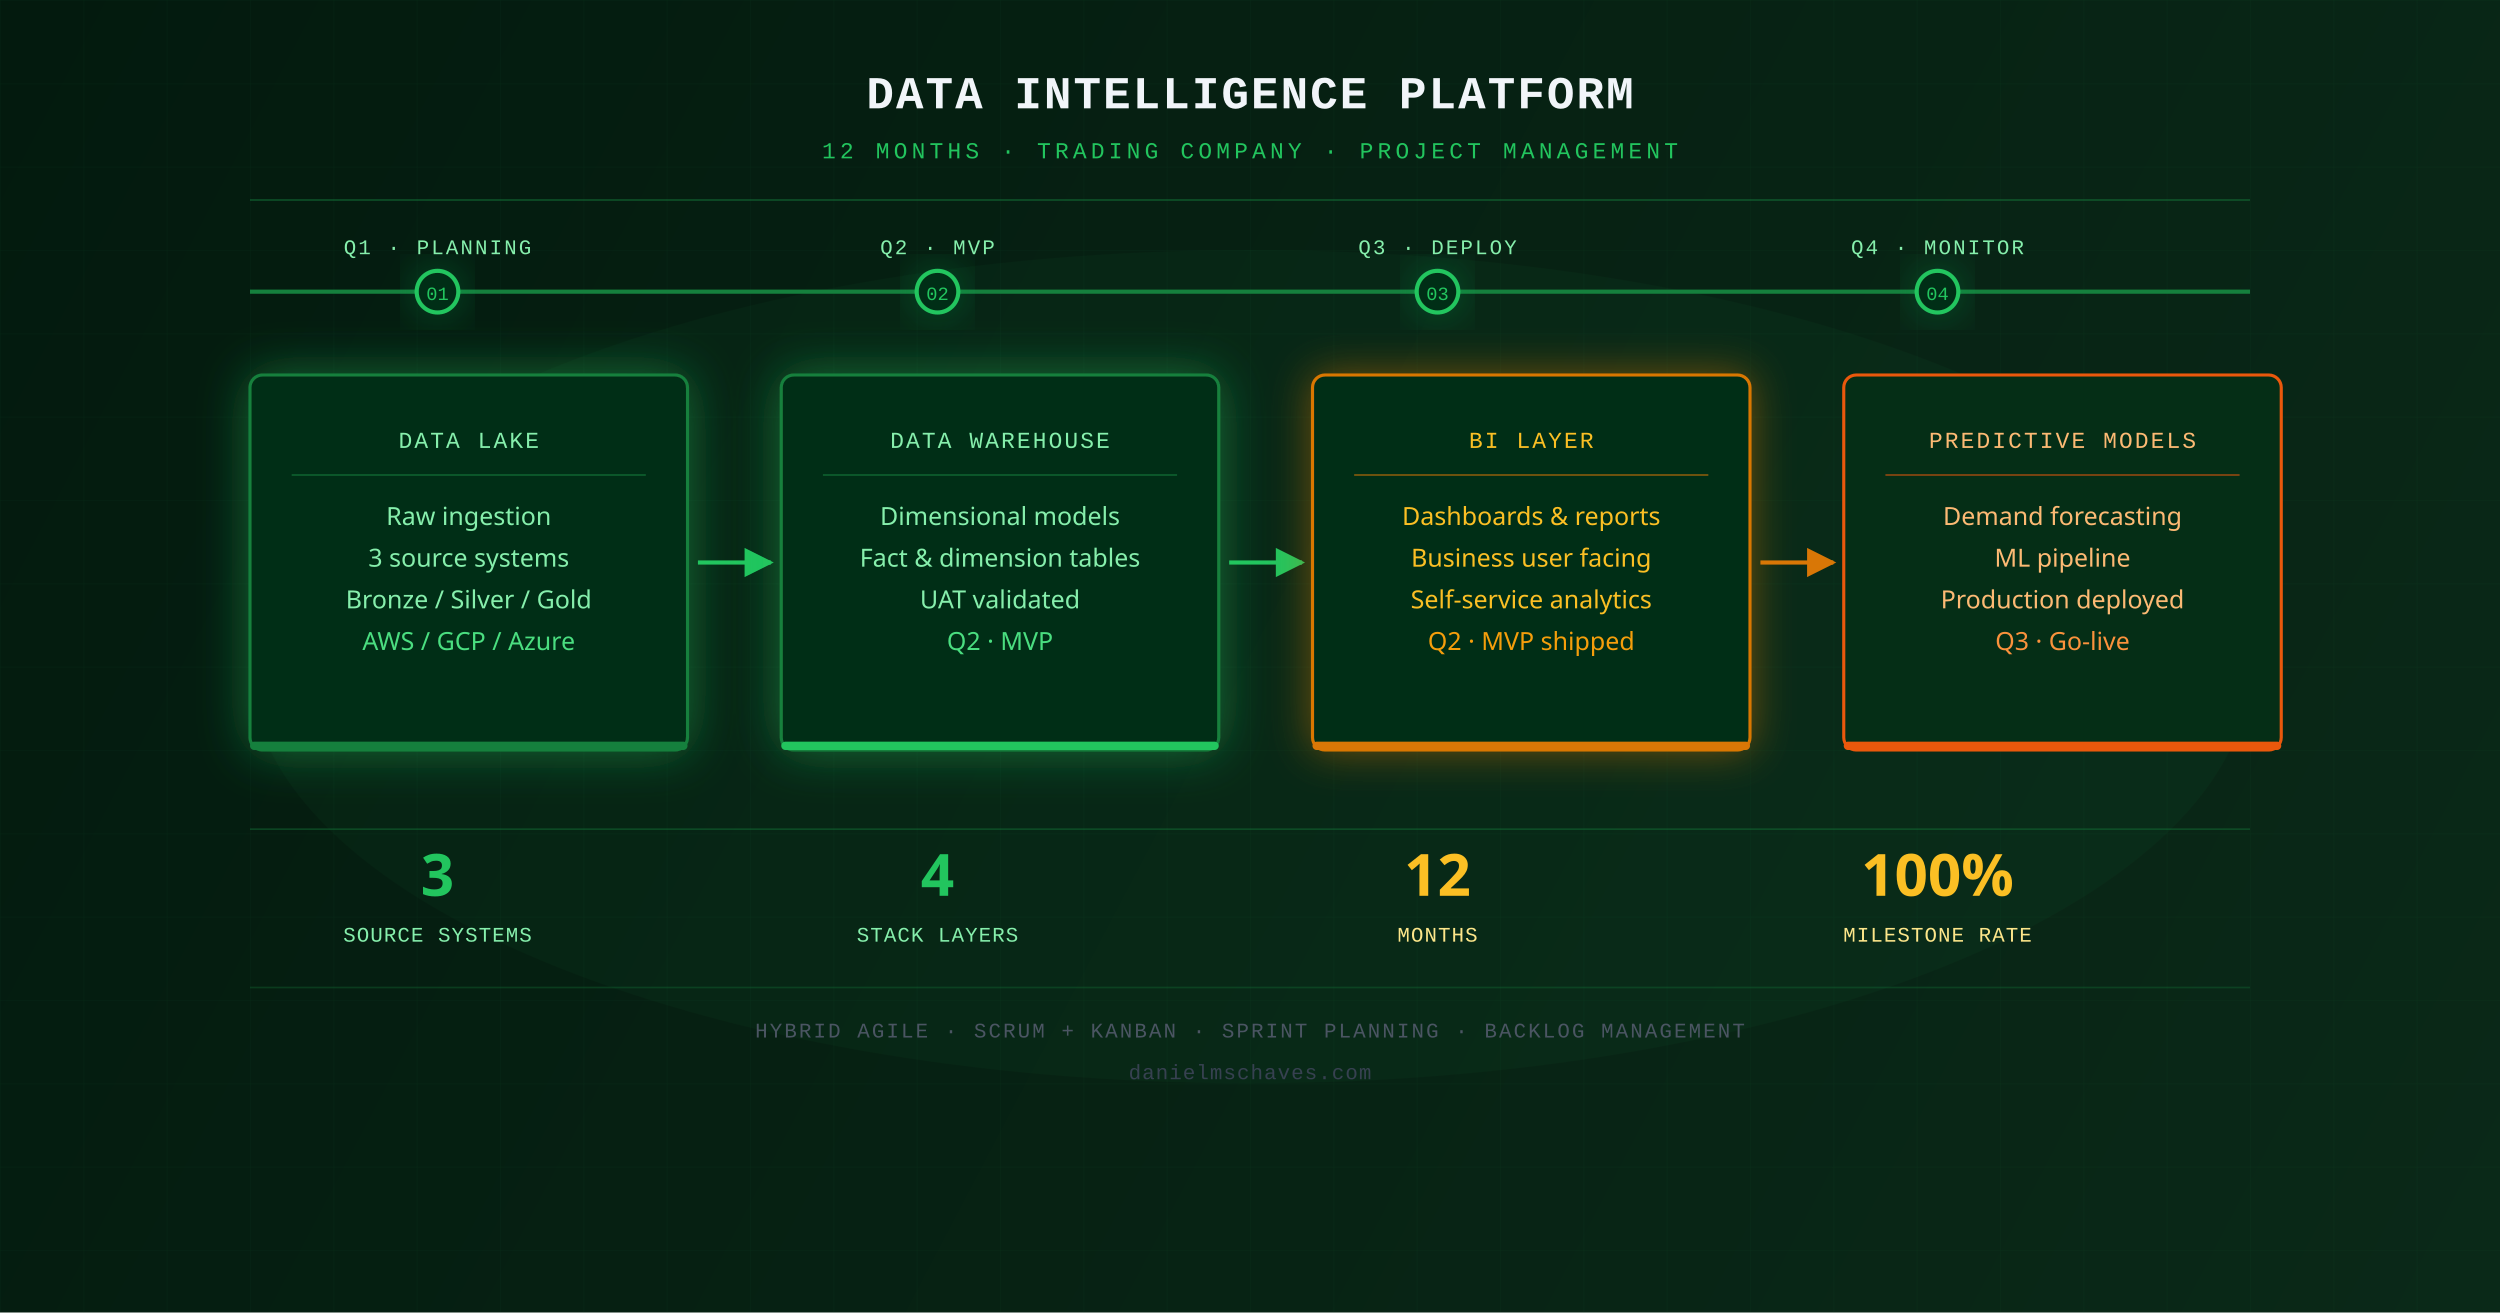
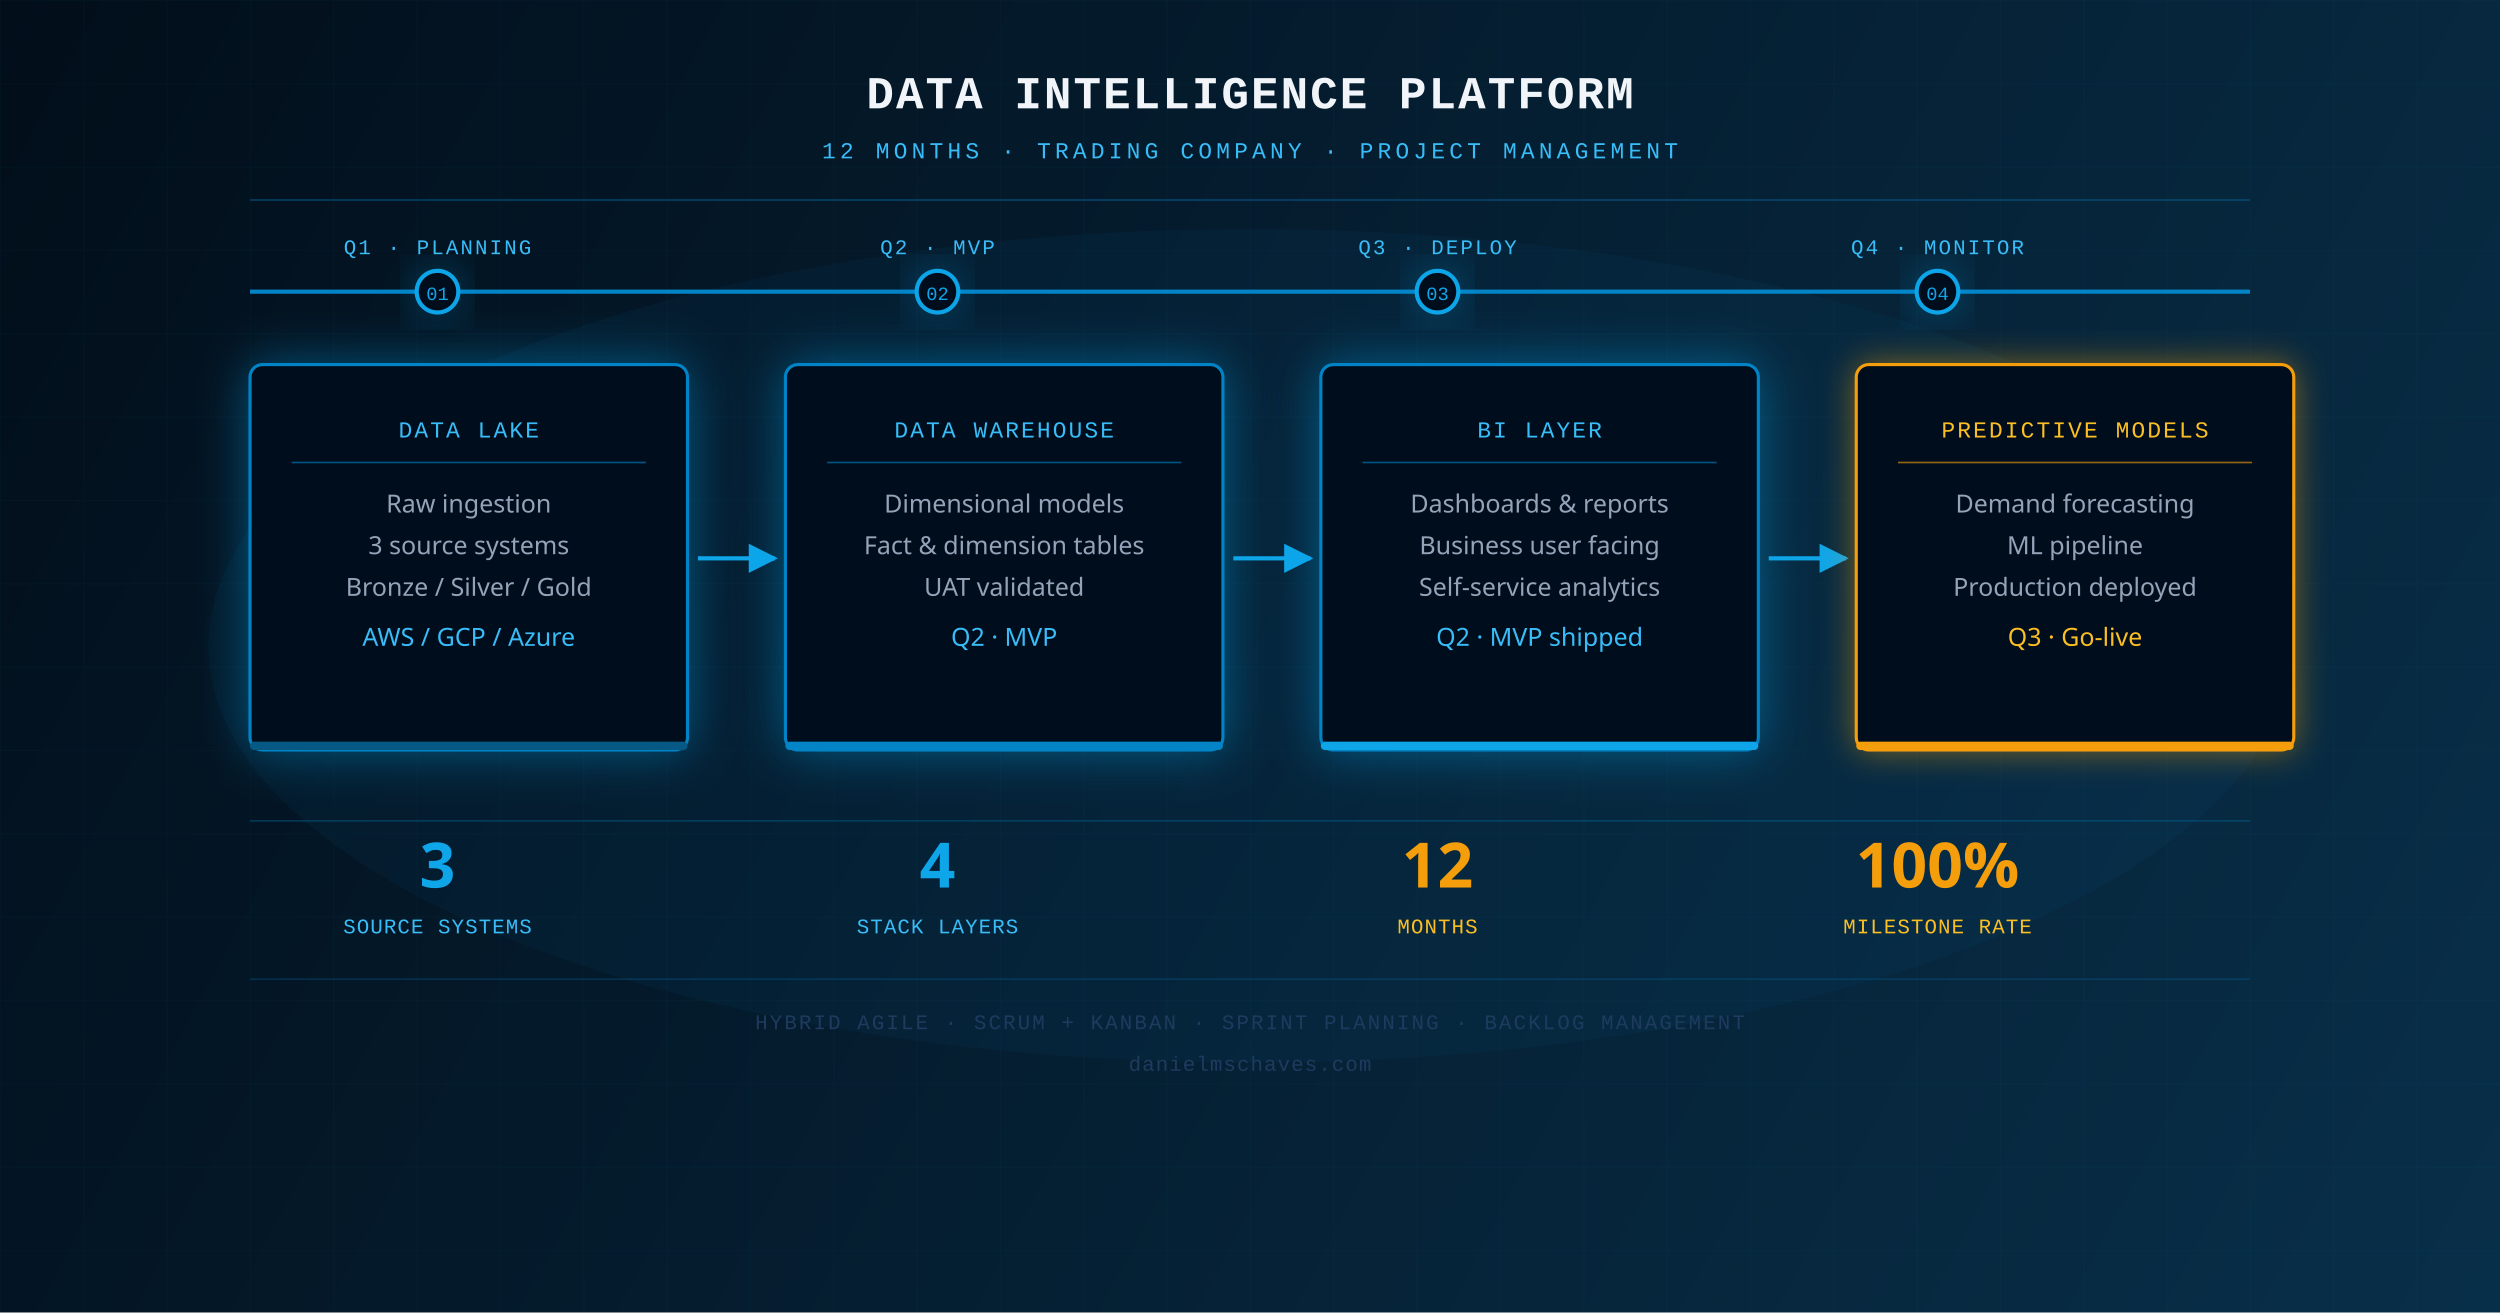
<svg xmlns="http://www.w3.org/2000/svg" viewBox="0 0 1200 630" width="1200" height="630">
  <defs>
    <linearGradient id="dip-bg" x1="0" y1="0" x2="1200" y2="630" gradientUnits="userSpaceOnUse">
-       <stop offset="0%" stop-color="#031a0e" />
-       <stop offset="100%" stop-color="#0a2918" />
+       <stop offset="0%" stop-color="#020e1a" />
+       <stop offset="100%" stop-color="#082f49" />
    </linearGradient>
    <pattern id="dip-grid" width="40" height="40" patternUnits="userSpaceOnUse">
-       <path d="M40 0L0 0 0 40" fill="none" stroke="#22c55e" stroke-width="0.4" />
+       <path d="M40 0L0 0 0 40" fill="none" stroke="#0ea5e9" stroke-width="0.4" />
    </pattern>
    <filter id="dip-glow" x="-40%" y="-40%" width="180%" height="180%">
      <feGaussianBlur in="SourceAlpha" stdDeviation="12" result="blur" />
-       <feFlood flood-color="#22c55e" flood-opacity="0.45" result="color" />
+       <feFlood flood-color="#0ea5e9" flood-opacity="0.45" result="color" />
      <feComposite in="color" in2="blur" operator="in" result="glow" />
      <feMerge>
        <feMergeNode in="glow" />
        <feMergeNode in="SourceGraphic" />
      </feMerge>
    </filter>
-     <filter id="dip-glow-amber" x="-40%" y="-40%" width="180%" height="180%">
-       <feGaussianBlur in="SourceAlpha" stdDeviation="10" result="blur" />
-       <feFlood flood-color="#d97706" flood-opacity="0.5" result="color" />
+     <filter id="dip-glow-warn" x="-40%" y="-40%" width="180%" height="180%">
+       <feGaussianBlur in="SourceAlpha" stdDeviation="8" result="blur" />
+       <feFlood flood-color="#f59e0b" flood-opacity="0.5" result="color" />
      <feComposite in="color" in2="blur" operator="in" result="glow" />
      <feMerge>
        <feMergeNode in="glow" />
        <feMergeNode in="SourceGraphic" />
      </feMerge>
    </filter>
+     <marker id="dip-arrow" viewBox="0 0 10 10" refX="9" refY="5" markerWidth="7" markerHeight="7" orient="auto-start-reverse">
+       <path d="M 0 0 L 10 5 L 0 10 z" fill="#0ea5e9" />
+     </marker>
  </defs>
  <rect width="1200" height="630" fill="url(#dip-bg)" />
  <rect width="1200" height="630" fill="url(#dip-grid)" opacity="0.07" />
-   <ellipse cx="600" cy="320" rx="480" ry="200" fill="#15803d" opacity="0.06" />
+   <ellipse cx="600" cy="310" rx="500" ry="200" fill="#0369a1" opacity="0.07" />
  <text x="600" y="52" text-anchor="middle" font-family="ui-monospace,'Courier New',monospace" font-size="22" fill="#f1f5f9" font-weight="600" letter-spacing="1">DATA INTELLIGENCE PLATFORM</text>
-   <text x="600" y="76" text-anchor="middle" font-family="ui-monospace,'Courier New',monospace" font-size="11" fill="#22c55e" letter-spacing="2">12 MONTHS · TRADING COMPANY · PROJECT MANAGEMENT</text>
-   <line x1="120" y1="96" x2="1080" y2="96" stroke="#15803d" stroke-width="0.8" opacity="0.5" />
-   <text x="210" y="122" text-anchor="middle" font-family="ui-monospace,'Courier New',monospace" font-size="10" fill="#86efac" letter-spacing="1">Q1 · PLANNING</text>
-   <text x="450" y="122" text-anchor="middle" font-family="ui-monospace,'Courier New',monospace" font-size="10" fill="#86efac" letter-spacing="1">Q2 · MVP</text>
-   <text x="690" y="122" text-anchor="middle" font-family="ui-monospace,'Courier New',monospace" font-size="10" fill="#86efac" letter-spacing="1">Q3 · DEPLOY</text>
-   <text x="930" y="122" text-anchor="middle" font-family="ui-monospace,'Courier New',monospace" font-size="10" fill="#86efac" letter-spacing="1">Q4 · MONITOR</text>
-   <line x1="120" y1="140" x2="1080" y2="140" stroke="#15803d" stroke-width="2" />
-   <circle cx="210" cy="140" r="10" fill="#052e16" stroke="#22c55e" stroke-width="2" filter="url(#dip-glow)" />
-   <text x="210" cy="140" text-anchor="middle" font-family="ui-monospace,'Courier New',monospace" font-size="9" fill="#22c55e" y="144">01</text>
-   <circle cx="450" cy="140" r="10" fill="#052e16" stroke="#22c55e" stroke-width="2" filter="url(#dip-glow)" />
-   <text x="450" text-anchor="middle" font-family="ui-monospace,'Courier New',monospace" font-size="9" fill="#22c55e" y="144">02</text>
-   <circle cx="690" cy="140" r="10" fill="#052e16" stroke="#22c55e" stroke-width="2" filter="url(#dip-glow)" />
-   <text x="690" text-anchor="middle" font-family="ui-monospace,'Courier New',monospace" font-size="9" fill="#22c55e" y="144">03</text>
-   <circle cx="930" cy="140" r="10" fill="#052e16" stroke="#22c55e" stroke-width="2" filter="url(#dip-glow)" />
-   <text x="930" text-anchor="middle" font-family="ui-monospace,'Courier New',monospace" font-size="9" fill="#22c55e" y="144">04</text>
-   <rect x="120" y="180" width="210" height="180" fill="#052e16" stroke="#15803d" stroke-width="1.5" rx="6" filter="url(#dip-glow)" />
-   <text x="225" y="215" text-anchor="middle" font-family="ui-monospace,'Courier New',monospace" font-size="11" fill="#86efac" letter-spacing="1">DATA LAKE</text>
-   <line x1="140" y1="228" x2="310" y2="228" stroke="#15803d" stroke-width="0.8" opacity="0.6" />
-   <text x="225" y="252" text-anchor="middle" font-family="ui-sans-serif,system-ui,sans-serif" font-size="12" fill="#86efac">Raw ingestion</text>
-   <text x="225" y="272" text-anchor="middle" font-family="ui-sans-serif,system-ui,sans-serif" font-size="12" fill="#86efac">3 source systems</text>
-   <text x="225" y="292" text-anchor="middle" font-family="ui-sans-serif,system-ui,sans-serif" font-size="12" fill="#86efac">Bronze / Silver / Gold</text>
-   <text x="225" y="312" text-anchor="middle" font-family="ui-sans-serif,system-ui,sans-serif" font-size="12" fill="#4ade80">AWS / GCP / Azure</text>
-   <rect x="120" y="356" width="210" height="4" fill="#15803d" rx="2" />
-   <line x1="335" y1="270" x2="370" y2="270" stroke="#22c55e" stroke-width="2" marker-end="url(#dip-arrow)" />
-   <defs>
-     <marker id="dip-arrow" viewBox="0 0 10 10" refX="9" refY="5" markerWidth="7" markerHeight="7" orient="auto-start-reverse">
-       <path d="M 0 0 L 10 5 L 0 10 z" fill="#22c55e" />
-     </marker>
-   </defs>
-   <rect x="375" y="180" width="210" height="180" fill="#052e16" stroke="#15803d" stroke-width="1.5" rx="6" filter="url(#dip-glow)" />
-   <text x="480" y="215" text-anchor="middle" font-family="ui-monospace,'Courier New',monospace" font-size="11" fill="#86efac" letter-spacing="1">DATA WAREHOUSE</text>
-   <line x1="395" y1="228" x2="565" y2="228" stroke="#15803d" stroke-width="0.8" opacity="0.6" />
-   <text x="480" y="252" text-anchor="middle" font-family="ui-sans-serif,system-ui,sans-serif" font-size="12" fill="#86efac">Dimensional models</text>
-   <text x="480" y="272" text-anchor="middle" font-family="ui-sans-serif,system-ui,sans-serif" font-size="12" fill="#86efac">Fact &amp; dimension tables</text>
-   <text x="480" y="292" text-anchor="middle" font-family="ui-sans-serif,system-ui,sans-serif" font-size="12" fill="#86efac">UAT validated</text>
-   <text x="480" y="312" text-anchor="middle" font-family="ui-sans-serif,system-ui,sans-serif" font-size="12" fill="#4ade80">Q2 · MVP</text>
-   <rect x="375" y="356" width="210" height="4" fill="#22c55e" rx="2" />
-   <line x1="590" y1="270" x2="625" y2="270" stroke="#22c55e" stroke-width="2" marker-end="url(#dip-arrow)" />
-   <rect x="630" y="180" width="210" height="180" fill="#052e16" stroke="#d97706" stroke-width="1.5" rx="6" filter="url(#dip-glow-amber)" />
-   <text x="735" y="215" text-anchor="middle" font-family="ui-monospace,'Courier New',monospace" font-size="11" fill="#fbbf24" letter-spacing="1">BI LAYER</text>
-   <line x1="650" y1="228" x2="820" y2="228" stroke="#d97706" stroke-width="0.8" opacity="0.6" />
-   <text x="735" y="252" text-anchor="middle" font-family="ui-sans-serif,system-ui,sans-serif" font-size="12" fill="#fbbf24">Dashboards &amp; reports</text>
-   <text x="735" y="272" text-anchor="middle" font-family="ui-sans-serif,system-ui,sans-serif" font-size="12" fill="#fbbf24">Business user facing</text>
-   <text x="735" y="292" text-anchor="middle" font-family="ui-sans-serif,system-ui,sans-serif" font-size="12" fill="#fbbf24">Self-service analytics</text>
-   <text x="735" y="312" text-anchor="middle" font-family="ui-sans-serif,system-ui,sans-serif" font-size="12" fill="#f59e0b">Q2 · MVP shipped</text>
-   <rect x="630" y="356" width="210" height="4" fill="#d97706" rx="2" />
-   <line x1="845" y1="270" x2="880" y2="270" stroke="#d97706" stroke-width="2" marker-end="url(#dip-arrow-amber)" />
-   <defs>
-     <marker id="dip-arrow-amber" viewBox="0 0 10 10" refX="9" refY="5" markerWidth="7" markerHeight="7" orient="auto-start-reverse">
-       <path d="M 0 0 L 10 5 L 0 10 z" fill="#d97706" />
-     </marker>
-   </defs>
-   <rect x="885" y="180" width="210" height="180" fill="#052e16" stroke="#ea580c" stroke-width="1.5" rx="6" />
-   <text x="990" y="215" text-anchor="middle" font-family="ui-monospace,'Courier New',monospace" font-size="11" fill="#fdba74" letter-spacing="1">PREDICTIVE MODELS</text>
-   <line x1="905" y1="228" x2="1075" y2="228" stroke="#ea580c" stroke-width="0.8" opacity="0.6" />
-   <text x="990" y="252" text-anchor="middle" font-family="ui-sans-serif,system-ui,sans-serif" font-size="12" fill="#fdba74">Demand forecasting</text>
-   <text x="990" y="272" text-anchor="middle" font-family="ui-sans-serif,system-ui,sans-serif" font-size="12" fill="#fdba74">ML pipeline</text>
-   <text x="990" y="292" text-anchor="middle" font-family="ui-sans-serif,system-ui,sans-serif" font-size="12" fill="#fdba74">Production deployed</text>
-   <text x="990" y="312" text-anchor="middle" font-family="ui-sans-serif,system-ui,sans-serif" font-size="12" fill="#fb923c">Q3 · Go-live</text>
-   <rect x="885" y="356" width="210" height="4" fill="#ea580c" rx="2" />
-   <line x1="120" y1="398" x2="1080" y2="398" stroke="#15803d" stroke-width="0.8" opacity="0.4" />
-   <text x="210" y="430" text-anchor="middle" font-family="ui-sans-serif,system-ui,sans-serif" font-size="28" font-weight="700" fill="#22c55e">3</text>
-   <text x="210" y="452" text-anchor="middle" font-family="ui-monospace,'Courier New',monospace" font-size="10" fill="#86efac" letter-spacing="0.5">SOURCE SYSTEMS</text>
-   <text x="450" y="430" text-anchor="middle" font-family="ui-sans-serif,system-ui,sans-serif" font-size="28" font-weight="700" fill="#22c55e">4</text>
-   <text x="450" y="452" text-anchor="middle" font-family="ui-monospace,'Courier New',monospace" font-size="10" fill="#86efac" letter-spacing="0.5">STACK LAYERS</text>
-   <text x="690" y="430" text-anchor="middle" font-family="ui-sans-serif,system-ui,sans-serif" font-size="28" font-weight="700" fill="#fbbf24">12</text>
-   <text x="690" y="452" text-anchor="middle" font-family="ui-monospace,'Courier New',monospace" font-size="10" fill="#fde68a" letter-spacing="0.5">MONTHS</text>
-   <text x="930" y="430" text-anchor="middle" font-family="ui-sans-serif,system-ui,sans-serif" font-size="28" font-weight="700" fill="#fbbf24">100%</text>
-   <text x="930" y="452" text-anchor="middle" font-family="ui-monospace,'Courier New',monospace" font-size="10" fill="#fde68a" letter-spacing="0.5">MILESTONE RATE</text>
-   <line x1="120" y1="474" x2="1080" y2="474" stroke="#15803d" stroke-width="0.8" opacity="0.3" />
-   <text x="600" y="498" text-anchor="middle" font-family="ui-monospace,'Courier New',monospace" font-size="10" fill="#4b5563" letter-spacing="1">HYBRID AGILE · SCRUM + KANBAN · SPRINT PLANNING · BACKLOG MANAGEMENT</text>
-   <text x="600" y="518" text-anchor="middle" font-family="ui-monospace,'Courier New',monospace" font-size="10" fill="#374151" letter-spacing="0.5">danielmschaves.com</text>
+   <text x="600" y="76" text-anchor="middle" font-family="ui-monospace,'Courier New',monospace" font-size="11" fill="#38bdf8" letter-spacing="2">12 MONTHS · TRADING COMPANY · PROJECT MANAGEMENT</text>
+   <line x1="120" y1="96" x2="1080" y2="96" stroke="#0369a1" stroke-width="0.8" opacity="0.5" />
+   <text x="210" y="122" text-anchor="middle" font-family="ui-monospace,'Courier New',monospace" font-size="10" fill="#38bdf8" letter-spacing="1">Q1 · PLANNING</text>
+   <text x="450" y="122" text-anchor="middle" font-family="ui-monospace,'Courier New',monospace" font-size="10" fill="#38bdf8" letter-spacing="1">Q2 · MVP</text>
+   <text x="690" y="122" text-anchor="middle" font-family="ui-monospace,'Courier New',monospace" font-size="10" fill="#38bdf8" letter-spacing="1">Q3 · DEPLOY</text>
+   <text x="930" y="122" text-anchor="middle" font-family="ui-monospace,'Courier New',monospace" font-size="10" fill="#38bdf8" letter-spacing="1">Q4 · MONITOR</text>
+   <line x1="120" y1="140" x2="1080" y2="140" stroke="#0284c7" stroke-width="2" />
+   <circle cx="210" cy="140" r="10" fill="#020e1a" stroke="#0ea5e9" stroke-width="2" filter="url(#dip-glow)" />
+   <text x="210" y="144" text-anchor="middle" font-family="ui-monospace,'Courier New',monospace" font-size="9" fill="#0ea5e9">01</text>
+   <circle cx="450" cy="140" r="10" fill="#020e1a" stroke="#0ea5e9" stroke-width="2" filter="url(#dip-glow)" />
+   <text x="450" y="144" text-anchor="middle" font-family="ui-monospace,'Courier New',monospace" font-size="9" fill="#0ea5e9">02</text>
+   <circle cx="690" cy="140" r="10" fill="#020e1a" stroke="#0ea5e9" stroke-width="2" filter="url(#dip-glow)" />
+   <text x="690" y="144" text-anchor="middle" font-family="ui-monospace,'Courier New',monospace" font-size="9" fill="#0ea5e9">03</text>
+   <circle cx="930" cy="140" r="10" fill="#020e1a" stroke="#0ea5e9" stroke-width="2" filter="url(#dip-glow)" />
+   <text x="930" y="144" text-anchor="middle" font-family="ui-monospace,'Courier New',monospace" font-size="9" fill="#0ea5e9">04</text>
+   <rect x="120" y="175" width="210" height="185" fill="#020e1a" stroke="#0284c7" stroke-width="1.5" rx="6" filter="url(#dip-glow)" />
+   <text x="225" y="210" text-anchor="middle" font-family="ui-monospace,'Courier New',monospace" font-size="11" fill="#38bdf8" letter-spacing="1">DATA LAKE</text>
+   <line x1="140" y1="222" x2="310" y2="222" stroke="#0284c7" stroke-width="0.8" opacity="0.6" />
+   <text x="225" y="246" text-anchor="middle" font-family="ui-sans-serif,system-ui,sans-serif" font-size="12" fill="#94a3b8">Raw ingestion</text>
+   <text x="225" y="266" text-anchor="middle" font-family="ui-sans-serif,system-ui,sans-serif" font-size="12" fill="#94a3b8">3 source systems</text>
+   <text x="225" y="286" text-anchor="middle" font-family="ui-sans-serif,system-ui,sans-serif" font-size="12" fill="#94a3b8">Bronze / Silver / Gold</text>
+   <text x="225" y="310" text-anchor="middle" font-family="ui-sans-serif,system-ui,sans-serif" font-size="12" fill="#38bdf8">AWS / GCP / Azure</text>
+   <rect x="120" y="356" width="210" height="4" fill="#075985" rx="2" />
+   <line x1="335" y1="268" x2="372" y2="268" stroke="#0ea5e9" stroke-width="2" marker-end="url(#dip-arrow)" />
+   <rect x="377" y="175" width="210" height="185" fill="#020e1a" stroke="#0284c7" stroke-width="1.5" rx="6" filter="url(#dip-glow)" />
+   <text x="482" y="210" text-anchor="middle" font-family="ui-monospace,'Courier New',monospace" font-size="11" fill="#38bdf8" letter-spacing="1">DATA WAREHOUSE</text>
+   <line x1="397" y1="222" x2="567" y2="222" stroke="#0284c7" stroke-width="0.8" opacity="0.6" />
+   <text x="482" y="246" text-anchor="middle" font-family="ui-sans-serif,system-ui,sans-serif" font-size="12" fill="#94a3b8">Dimensional models</text>
+   <text x="482" y="266" text-anchor="middle" font-family="ui-sans-serif,system-ui,sans-serif" font-size="12" fill="#94a3b8">Fact &amp; dimension tables</text>
+   <text x="482" y="286" text-anchor="middle" font-family="ui-sans-serif,system-ui,sans-serif" font-size="12" fill="#94a3b8">UAT validated</text>
+   <text x="482" y="310" text-anchor="middle" font-family="ui-sans-serif,system-ui,sans-serif" font-size="12" fill="#38bdf8">Q2 · MVP</text>
+   <rect x="377" y="356" width="210" height="4" fill="#0284c7" rx="2" />
+   <line x1="592" y1="268" x2="629" y2="268" stroke="#0ea5e9" stroke-width="2" marker-end="url(#dip-arrow)" />
+   <rect x="634" y="175" width="210" height="185" fill="#020e1a" stroke="#0284c7" stroke-width="1.5" rx="6" filter="url(#dip-glow)" />
+   <text x="739" y="210" text-anchor="middle" font-family="ui-monospace,'Courier New',monospace" font-size="11" fill="#38bdf8" letter-spacing="1">BI LAYER</text>
+   <line x1="654" y1="222" x2="824" y2="222" stroke="#0284c7" stroke-width="0.8" opacity="0.6" />
+   <text x="739" y="246" text-anchor="middle" font-family="ui-sans-serif,system-ui,sans-serif" font-size="12" fill="#94a3b8">Dashboards &amp; reports</text>
+   <text x="739" y="266" text-anchor="middle" font-family="ui-sans-serif,system-ui,sans-serif" font-size="12" fill="#94a3b8">Business user facing</text>
+   <text x="739" y="286" text-anchor="middle" font-family="ui-sans-serif,system-ui,sans-serif" font-size="12" fill="#94a3b8">Self-service analytics</text>
+   <text x="739" y="310" text-anchor="middle" font-family="ui-sans-serif,system-ui,sans-serif" font-size="12" fill="#38bdf8">Q2 · MVP shipped</text>
+   <rect x="634" y="356" width="210" height="4" fill="#0ea5e9" rx="2" />
+   <line x1="849" y1="268" x2="886" y2="268" stroke="#0ea5e9" stroke-width="2" marker-end="url(#dip-arrow)" />
+   <rect x="891" y="175" width="210" height="185" fill="#020e1a" stroke="#f59e0b" stroke-width="1.5" rx="6" filter="url(#dip-glow-warn)" />
+   <text x="996" y="210" text-anchor="middle" font-family="ui-monospace,'Courier New',monospace" font-size="11" fill="#fbbf24" letter-spacing="1">PREDICTIVE MODELS</text>
+   <line x1="911" y1="222" x2="1081" y2="222" stroke="#f59e0b" stroke-width="0.8" opacity="0.6" />
+   <text x="996" y="246" text-anchor="middle" font-family="ui-sans-serif,system-ui,sans-serif" font-size="12" fill="#94a3b8">Demand forecasting</text>
+   <text x="996" y="266" text-anchor="middle" font-family="ui-sans-serif,system-ui,sans-serif" font-size="12" fill="#94a3b8">ML pipeline</text>
+   <text x="996" y="286" text-anchor="middle" font-family="ui-sans-serif,system-ui,sans-serif" font-size="12" fill="#94a3b8">Production deployed</text>
+   <text x="996" y="310" text-anchor="middle" font-family="ui-sans-serif,system-ui,sans-serif" font-size="12" fill="#fbbf24">Q3 · Go-live</text>
+   <rect x="891" y="356" width="210" height="4" fill="#f59e0b" rx="2" />
+   <line x1="120" y1="394" x2="1080" y2="394" stroke="#0369a1" stroke-width="0.8" opacity="0.4" />
+   <text x="210" y="426" text-anchor="middle" font-family="ui-sans-serif,system-ui,sans-serif" font-size="30" font-weight="700" fill="#0ea5e9">3</text>
+   <text x="210" y="448" text-anchor="middle" font-family="ui-monospace,'Courier New',monospace" font-size="10" fill="#38bdf8" letter-spacing="0.5">SOURCE SYSTEMS</text>
+   <text x="450" y="426" text-anchor="middle" font-family="ui-sans-serif,system-ui,sans-serif" font-size="30" font-weight="700" fill="#0ea5e9">4</text>
+   <text x="450" y="448" text-anchor="middle" font-family="ui-monospace,'Courier New',monospace" font-size="10" fill="#38bdf8" letter-spacing="0.5">STACK LAYERS</text>
+   <text x="690" y="426" text-anchor="middle" font-family="ui-sans-serif,system-ui,sans-serif" font-size="30" font-weight="700" fill="#f59e0b">12</text>
+   <text x="690" y="448" text-anchor="middle" font-family="ui-monospace,'Courier New',monospace" font-size="10" fill="#fbbf24" letter-spacing="0.5">MONTHS</text>
+   <text x="930" y="426" text-anchor="middle" font-family="ui-sans-serif,system-ui,sans-serif" font-size="30" font-weight="700" fill="#f59e0b">100%</text>
+   <text x="930" y="448" text-anchor="middle" font-family="ui-monospace,'Courier New',monospace" font-size="10" fill="#fbbf24" letter-spacing="0.5">MILESTONE RATE</text>
+   <line x1="120" y1="470" x2="1080" y2="470" stroke="#0369a1" stroke-width="0.8" opacity="0.3" />
+   <text x="600" y="494" text-anchor="middle" font-family="ui-monospace,'Courier New',monospace" font-size="10" fill="#1e3a5f" letter-spacing="1">HYBRID AGILE · SCRUM + KANBAN · SPRINT PLANNING · BACKLOG MANAGEMENT</text>
+   <text x="600" y="514" text-anchor="middle" font-family="ui-monospace,'Courier New',monospace" font-size="10" fill="#1e3a5f" letter-spacing="0.5">danielmschaves.com</text>
</svg>
